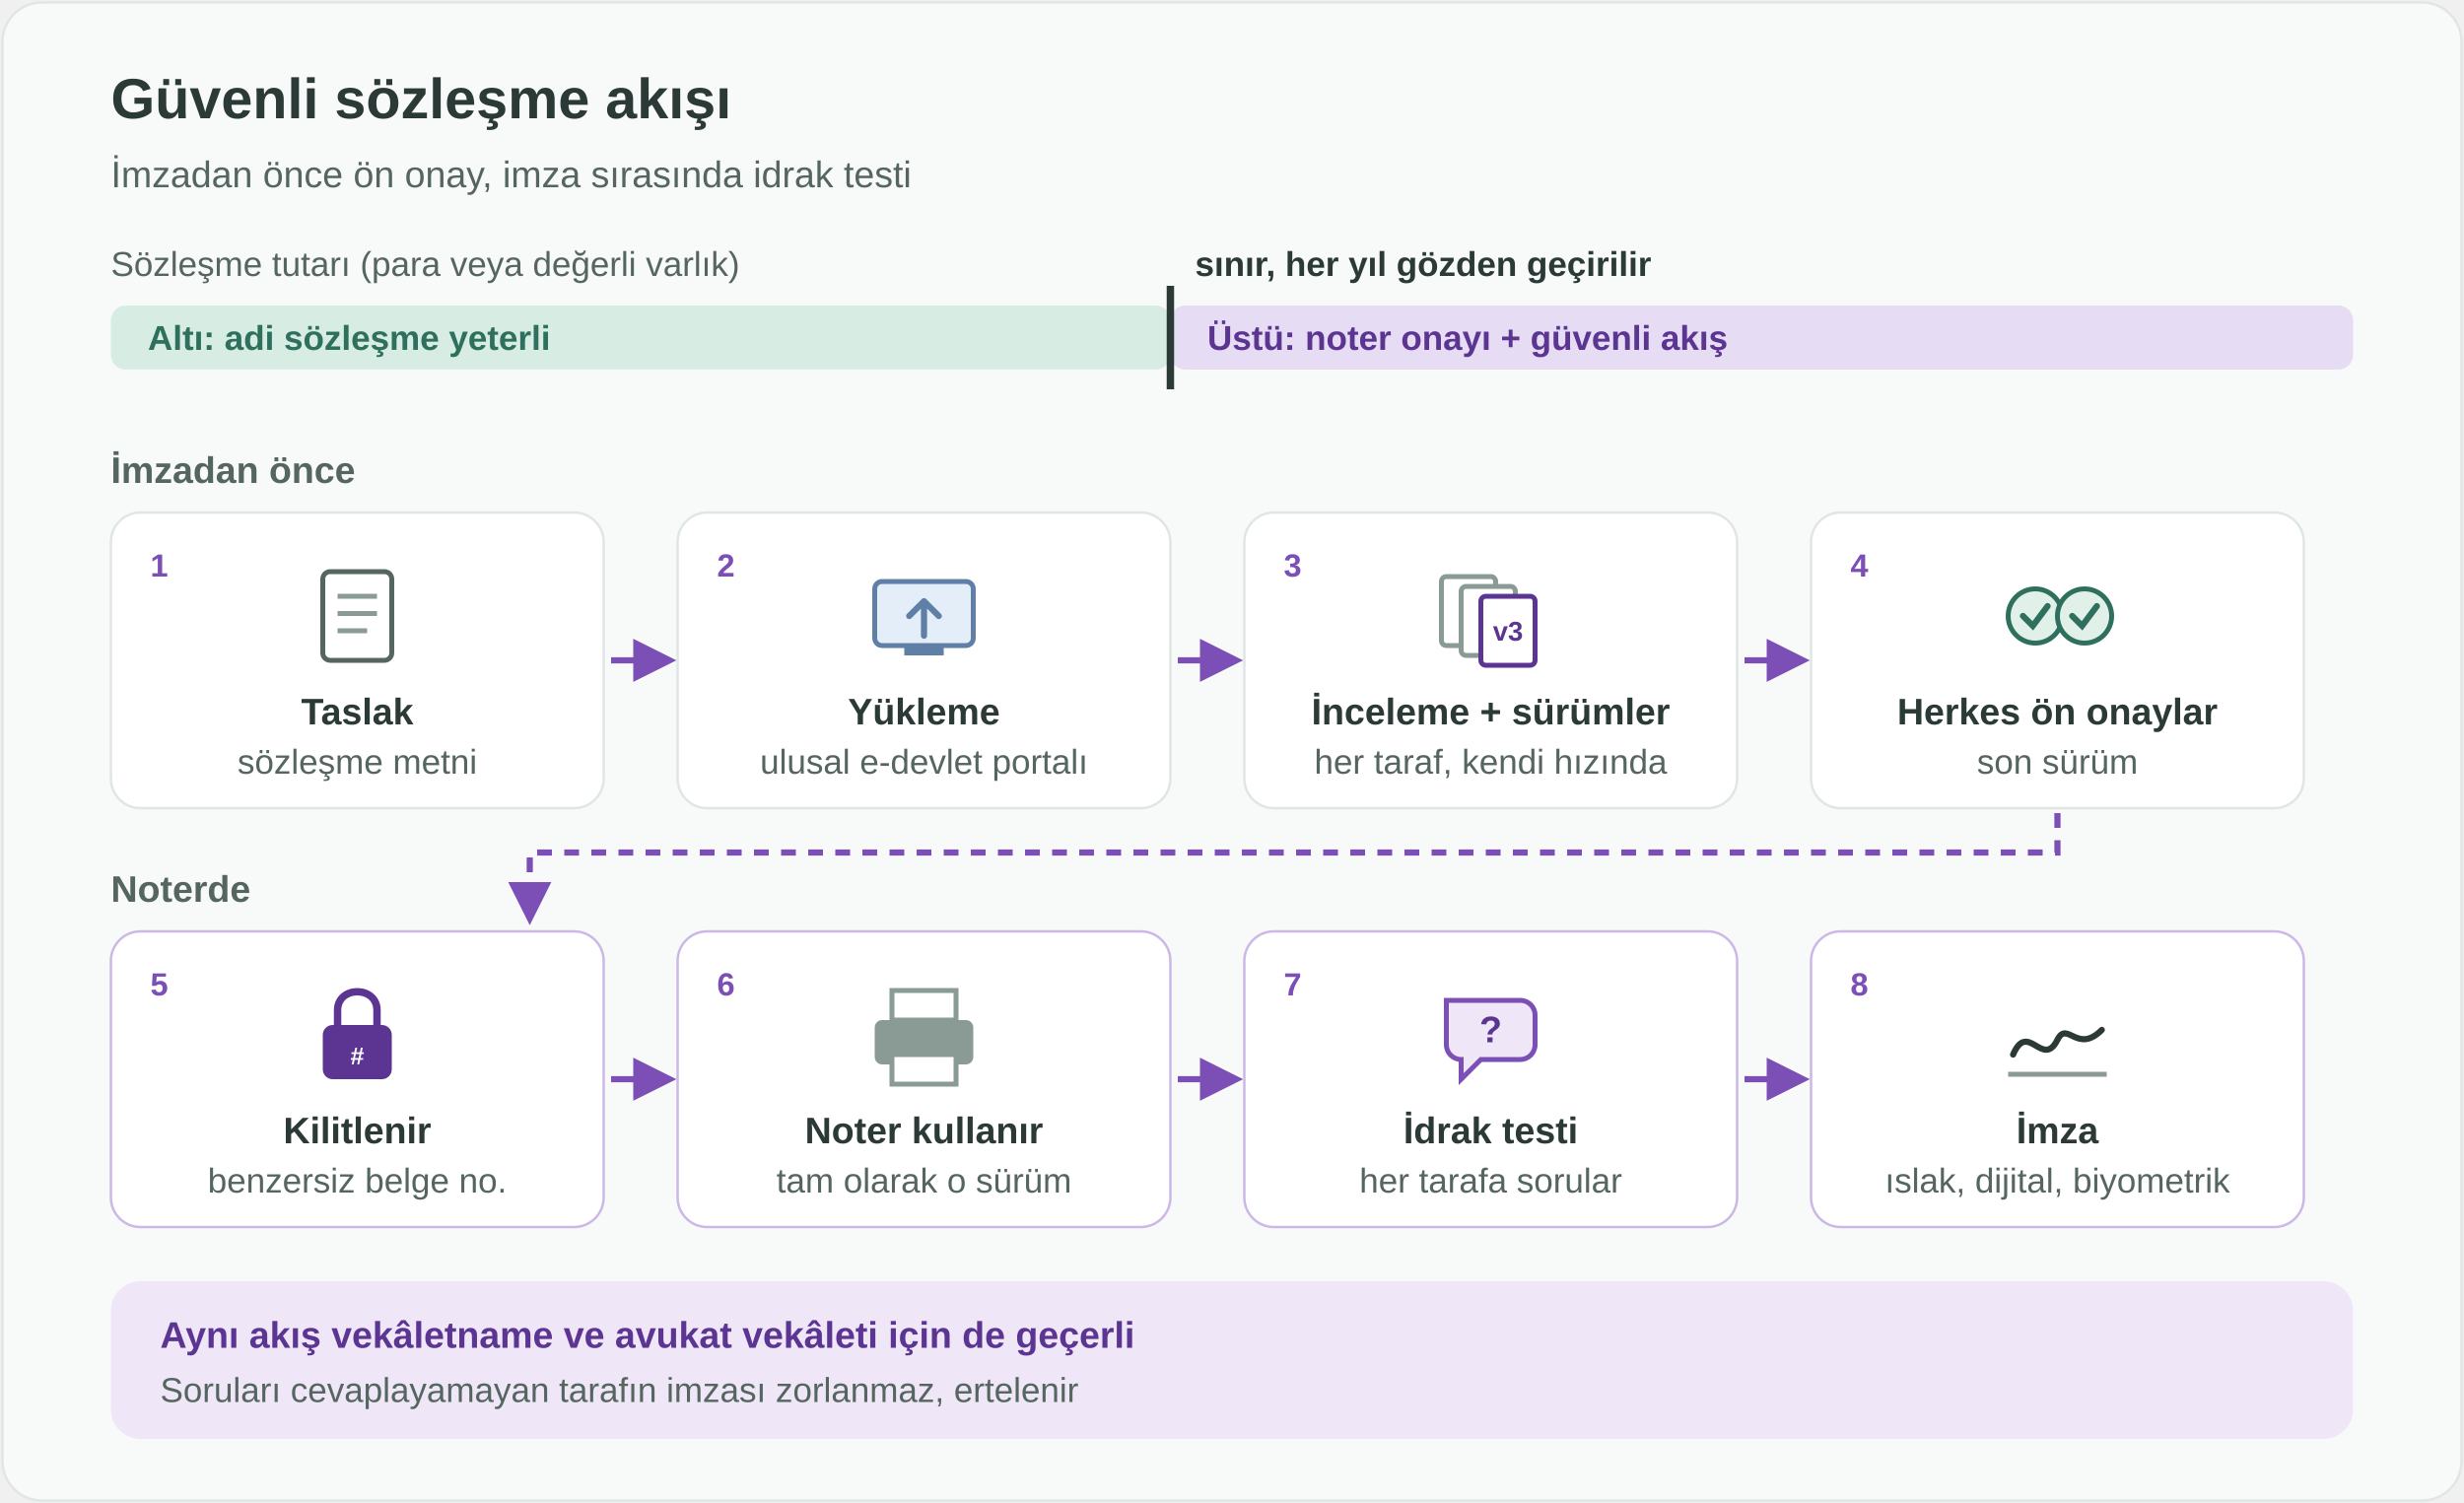
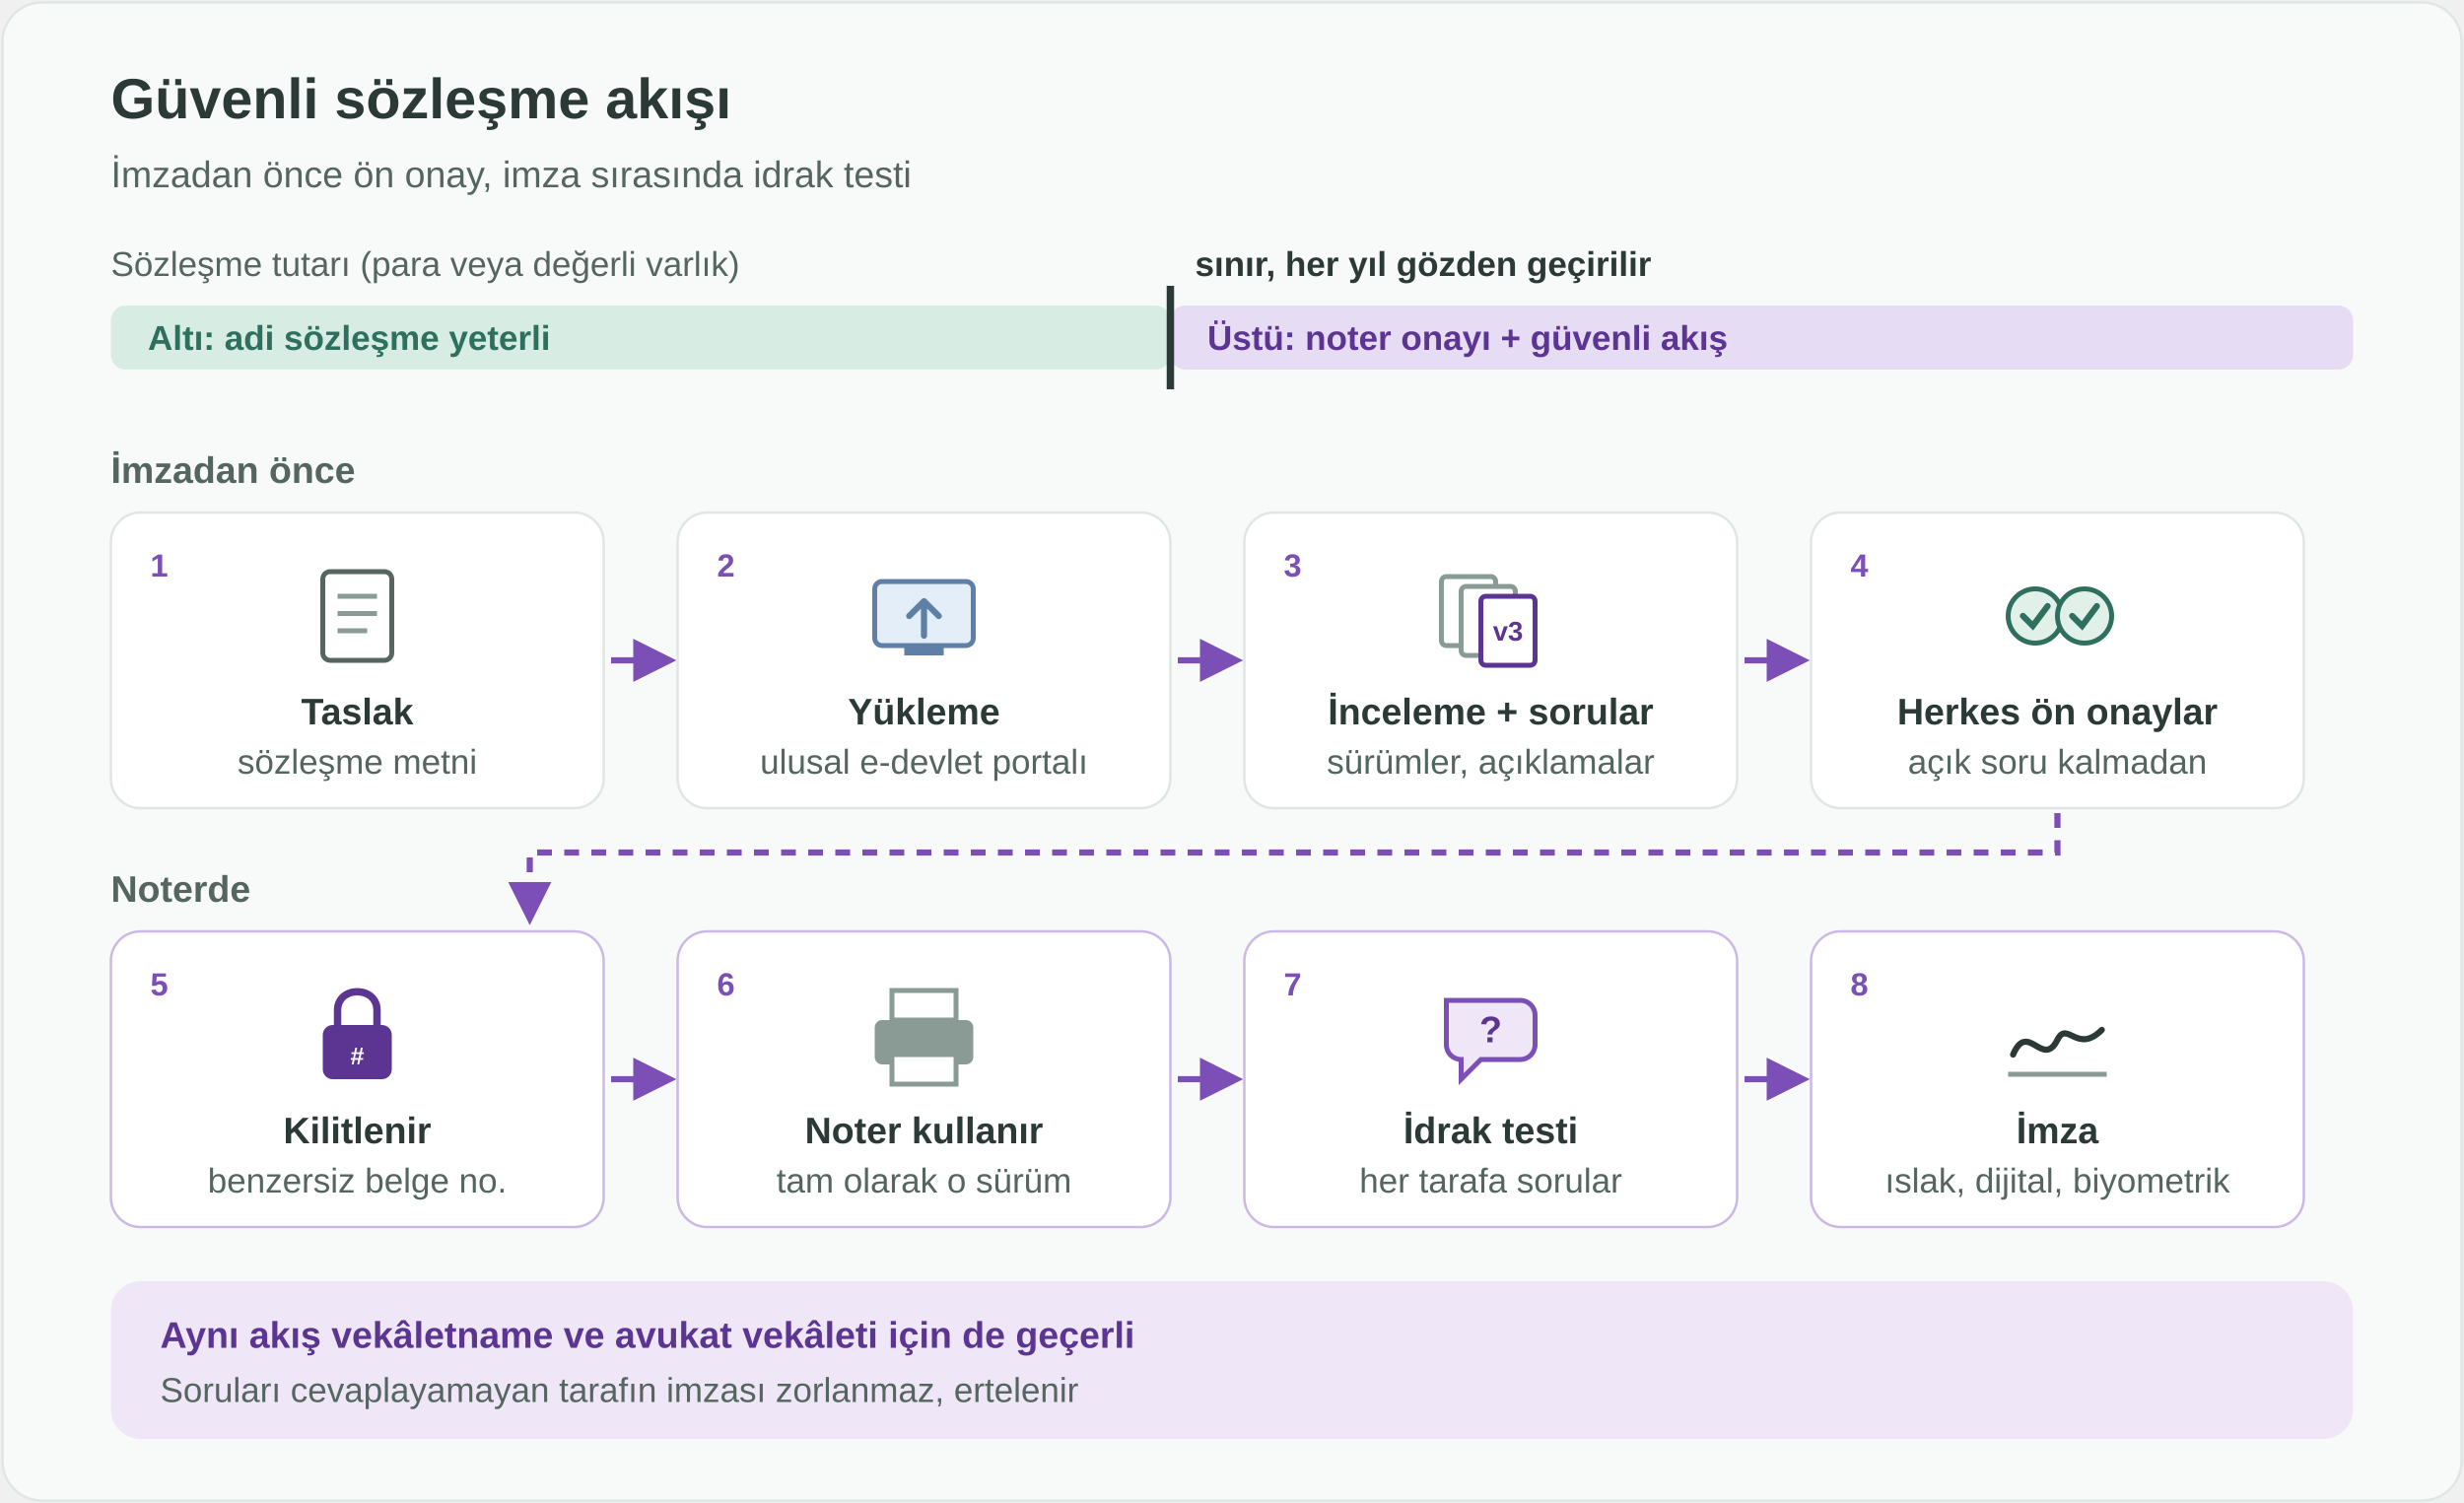
<svg xmlns="http://www.w3.org/2000/svg" viewBox="0 0 1000 610" role="img" aria-labelledby="t d">
  <style>text{font-family:system-ui,-apple-system,"Segoe UI",Arial,sans-serif;fill:#2b3a36}.h{font-size:23px;font-weight:700}.s{font-size:15px;fill:#55655f}.b{font-size:15px;font-weight:700}.m{font-size:14px;fill:#55655f}</style>
  <defs>
    <marker id="ar" viewBox="0 0 10 10" refX="8" refY="5" markerWidth="7" markerHeight="7" orient="auto">
      <path d="M0 0 L10 5 L0 10 z" fill="#7b4fb5" />
    </marker>
  </defs>
  <rect x="1" y="1" width="998" height="608" rx="16" fill="#f8faf9" stroke="#dfe6e3" />
  <text x="45" y="48" class="h">Güvenli sözleşme akışı</text>
  <text x="45" y="76" class="s">İmzadan önce ön onay, imza sırasında idrak testi</text>
  <text x="45" y="112" class="m">Sözleşme tutarı (para veya değerli varlık)</text>
  <rect x="45" y="124" width="430" height="26" rx="6" fill="#d7ece3" />
  <rect x="475" y="124" width="480" height="26" rx="6" fill="#e6dcf3" />
  <line x1="475" y1="116" x2="475" y2="158" stroke="#2b3a36" stroke-width="3" />
  <text x="485" y="112" class="m" style="font-weight:700;fill:#2b3a36">sınır, her yıl gözden geçirilir</text>
  <text x="60" y="142" class="m" style="fill:#2f6f5e;font-weight:700">Altı: adi sözleşme yeterli</text>
  <text x="490" y="142" class="m" style="fill:#5b3591;font-weight:700">Üstü: noter onayı + güvenli akış</text>
  <text x="45" y="196" class="b" style="fill:#55655f">İmzadan önce</text>
  <rect x="45" y="208" width="200" height="120" rx="12" fill="#fff" stroke="#dfe6e3" />
  <text x="61" y="234" style="font-size:13px;font-weight:700;fill:#7b4fb5">1</text>
  <g transform="translate(145.0 250)">
    <rect x="-14" y="-18" width="28" height="36" rx="3" fill="#fff" stroke="#55655f" stroke-width="2" />
    <line x1="-8" y1="-8" x2="8" y2="-8" stroke="#8a9a95" stroke-width="2" />
    <line x1="-8" y1="-1" x2="8" y2="-1" stroke="#8a9a95" stroke-width="2" />
    <line x1="-8" y1="6" x2="4" y2="6" stroke="#8a9a95" stroke-width="2" />
  </g>
  <text x="145.0" y="294" class="b" text-anchor="middle">Taslak</text>
  <text x="145.0" y="314" class="m" text-anchor="middle">sözleşme metni</text>
  <line x1="248" y1="268" x2="271" y2="268" stroke="#7b4fb5" stroke-width="2.5" marker-end="url(#ar)" />
  <rect x="275" y="208" width="200" height="120" rx="12" fill="#fff" stroke="#dfe6e3" />
  <text x="291" y="234" style="font-size:13px;font-weight:700;fill:#7b4fb5">2</text>
  <g transform="translate(375.0 250)">
    <rect x="-20" y="-14" width="40" height="26" rx="3" fill="#e3eef8" stroke="#5f7fa6" stroke-width="2" />
    <path d="M0 8 L0 -6 M-6 0 L0 -6 L6 0" fill="none" stroke="#5f7fa6" stroke-width="2.5" stroke-linecap="round" stroke-linejoin="round" />
    <rect x="-8" y="12" width="16" height="4" fill="#5f7fa6" />
  </g>
  <text x="375.0" y="294" class="b" text-anchor="middle">Yükleme</text>
  <text x="375.0" y="314" class="m" text-anchor="middle">ulusal e-devlet portalı</text>
  <line x1="478" y1="268" x2="501" y2="268" stroke="#7b4fb5" stroke-width="2.5" marker-end="url(#ar)" />
  <rect x="505" y="208" width="200" height="120" rx="12" fill="#fff" stroke="#dfe6e3" />
  <text x="521" y="234" style="font-size:13px;font-weight:700;fill:#7b4fb5">3</text>
  <g transform="translate(605.0 250)">
    <rect x="-20" y="-16" width="22" height="28" rx="2" fill="#fff" stroke="#8a9a95" stroke-width="2" />
    <rect x="-12" y="-12" width="22" height="28" rx="2" fill="#fff" stroke="#8a9a95" stroke-width="2" />
    <rect x="-4" y="-8" width="22" height="28" rx="2" fill="#fff" stroke="#5b3591" stroke-width="2" />
    <text x="7" y="10" text-anchor="middle" style="font-size:11px;font-weight:700;fill:#5b3591">v3</text>
  </g>
-   <text x="605.0" y="294" class="b" text-anchor="middle">İnceleme + sürümler</text>
-   <text x="605.0" y="314" class="m" text-anchor="middle">her taraf, kendi hızında</text>
+   <text x="605.0" y="294" class="b" text-anchor="middle">İnceleme + sorular</text>
+   <text x="605.0" y="314" class="m" text-anchor="middle">sürümler, açıklamalar</text>
  <line x1="708" y1="268" x2="731" y2="268" stroke="#7b4fb5" stroke-width="2.5" marker-end="url(#ar)" />
  <rect x="735" y="208" width="200" height="120" rx="12" fill="#fff" stroke="#dfe6e3" />
  <text x="751" y="234" style="font-size:13px;font-weight:700;fill:#7b4fb5">4</text>
  <g transform="translate(835.0 250)">
    <circle cx="-9" r="11" fill="#e2f0ea" stroke="#2f6f5e" stroke-width="2" />
    <path d="M-14 0 L-10 4 L-4 -4" fill="none" stroke="#2f6f5e" stroke-width="2.5" stroke-linecap="round" />
    <circle cx="11" r="11" fill="#e2f0ea" stroke="#2f6f5e" stroke-width="2" />
    <path d="M6 0 L10 4 L16 -4" fill="none" stroke="#2f6f5e" stroke-width="2.5" stroke-linecap="round" />
  </g>
  <text x="835.0" y="294" class="b" text-anchor="middle">Herkes ön onaylar</text>
-   <text x="835.0" y="314" class="m" text-anchor="middle">son sürüm</text>
+   <text x="835.0" y="314" class="m" text-anchor="middle">açık soru kalmadan</text>
  <text x="45" y="366" class="b" style="fill:#55655f">Noterde</text>
  <rect x="45" y="378" width="200" height="120" rx="12" fill="#fff" stroke="#cbb8e6" />
  <text x="61" y="404" style="font-size:13px;font-weight:700;fill:#7b4fb5">5</text>
  <g transform="translate(145.0 420)">
    <rect x="-14" y="-4" width="28" height="22" rx="4" fill="#5b3591" />
    <path d="M-8 -4 L-8 -10 C-8 -20 8 -20 8 -10 L8 -4" fill="none" stroke="#5b3591" stroke-width="3" />
    <text x="0" y="12" text-anchor="middle" style="font-size:10px;font-weight:700;fill:#fff">#</text>
  </g>
  <text x="145.0" y="464" class="b" text-anchor="middle">Kilitlenir</text>
  <text x="145.0" y="484" class="m" text-anchor="middle">benzersiz belge no.</text>
  <line x1="248" y1="438" x2="271" y2="438" stroke="#7b4fb5" stroke-width="2.5" marker-end="url(#ar)" />
  <rect x="275" y="378" width="200" height="120" rx="12" fill="#fff" stroke="#cbb8e6" />
  <text x="291" y="404" style="font-size:13px;font-weight:700;fill:#7b4fb5">6</text>
  <g transform="translate(375.0 420)">
    <rect x="-20" y="-6" width="40" height="18" rx="3" fill="#8a9a95" />
    <rect x="-13" y="-18" width="26" height="12" fill="#fff" stroke="#8a9a95" stroke-width="2" />
    <rect x="-13" y="8" width="26" height="12" fill="#fff" stroke="#8a9a95" stroke-width="2" />
  </g>
  <text x="375.0" y="464" class="b" text-anchor="middle">Noter kullanır</text>
  <text x="375.0" y="484" class="m" text-anchor="middle">tam olarak o sürüm</text>
  <line x1="478" y1="438" x2="501" y2="438" stroke="#7b4fb5" stroke-width="2.5" marker-end="url(#ar)" />
  <rect x="505" y="378" width="200" height="120" rx="12" fill="#fff" stroke="#cbb8e6" />
  <text x="521" y="404" style="font-size:13px;font-weight:700;fill:#7b4fb5">7</text>
  <g transform="translate(605.0 420)">
    <path d="M-18 -14 H12 A6 6 0 0 1 18 -8 V4 A6 6 0 0 1 12 10 H-4 L-12 18 V10 H-12 A6 6 0 0 1 -18 4 Z" fill="#efe7f7" stroke="#7b4fb5" stroke-width="2" />
    <text x="0" y="3" text-anchor="middle" style="font-size:15px;font-weight:700;fill:#5b3591">?</text>
  </g>
  <text x="605.0" y="464" class="b" text-anchor="middle">İdrak testi</text>
  <text x="605.0" y="484" class="m" text-anchor="middle">her tarafa sorular</text>
  <line x1="708" y1="438" x2="731" y2="438" stroke="#7b4fb5" stroke-width="2.5" marker-end="url(#ar)" />
  <rect x="735" y="378" width="200" height="120" rx="12" fill="#fff" stroke="#cbb8e6" />
  <text x="751" y="404" style="font-size:13px;font-weight:700;fill:#7b4fb5">8</text>
  <g transform="translate(835.0 420)">
    <path d="M-18 8 C-12 -6 -6 14 0 2 C4 -6 8 8 18 -2" fill="none" stroke="#2b3a36" stroke-width="2.5" stroke-linecap="round" />
    <line x1="-20" y1="16" x2="20" y2="16" stroke="#8a9a95" stroke-width="2" />
  </g>
  <text x="835.0" y="464" class="b" text-anchor="middle">İmza</text>
  <text x="835.0" y="484" class="m" text-anchor="middle">ıslak, dijital, biyometrik</text>
  <path d="M835.0 330 L835.0 346 L215 346 L215 372" fill="none" stroke="#7b4fb5" stroke-width="2.5" stroke-dasharray="6 5" marker-end="url(#ar)" />
  <rect x="45" y="520" width="910" height="64" rx="12" fill="#efe7f7" />
  <text x="65" y="547" class="b" style="fill:#5b3591">Aynı akış vekâletname ve avukat vekâleti için de geçerli</text>
  <text x="65" y="569" class="m">Soruları cevaplayamayan tarafın imzası zorlanmaz, ertelenir</text>
</svg>
